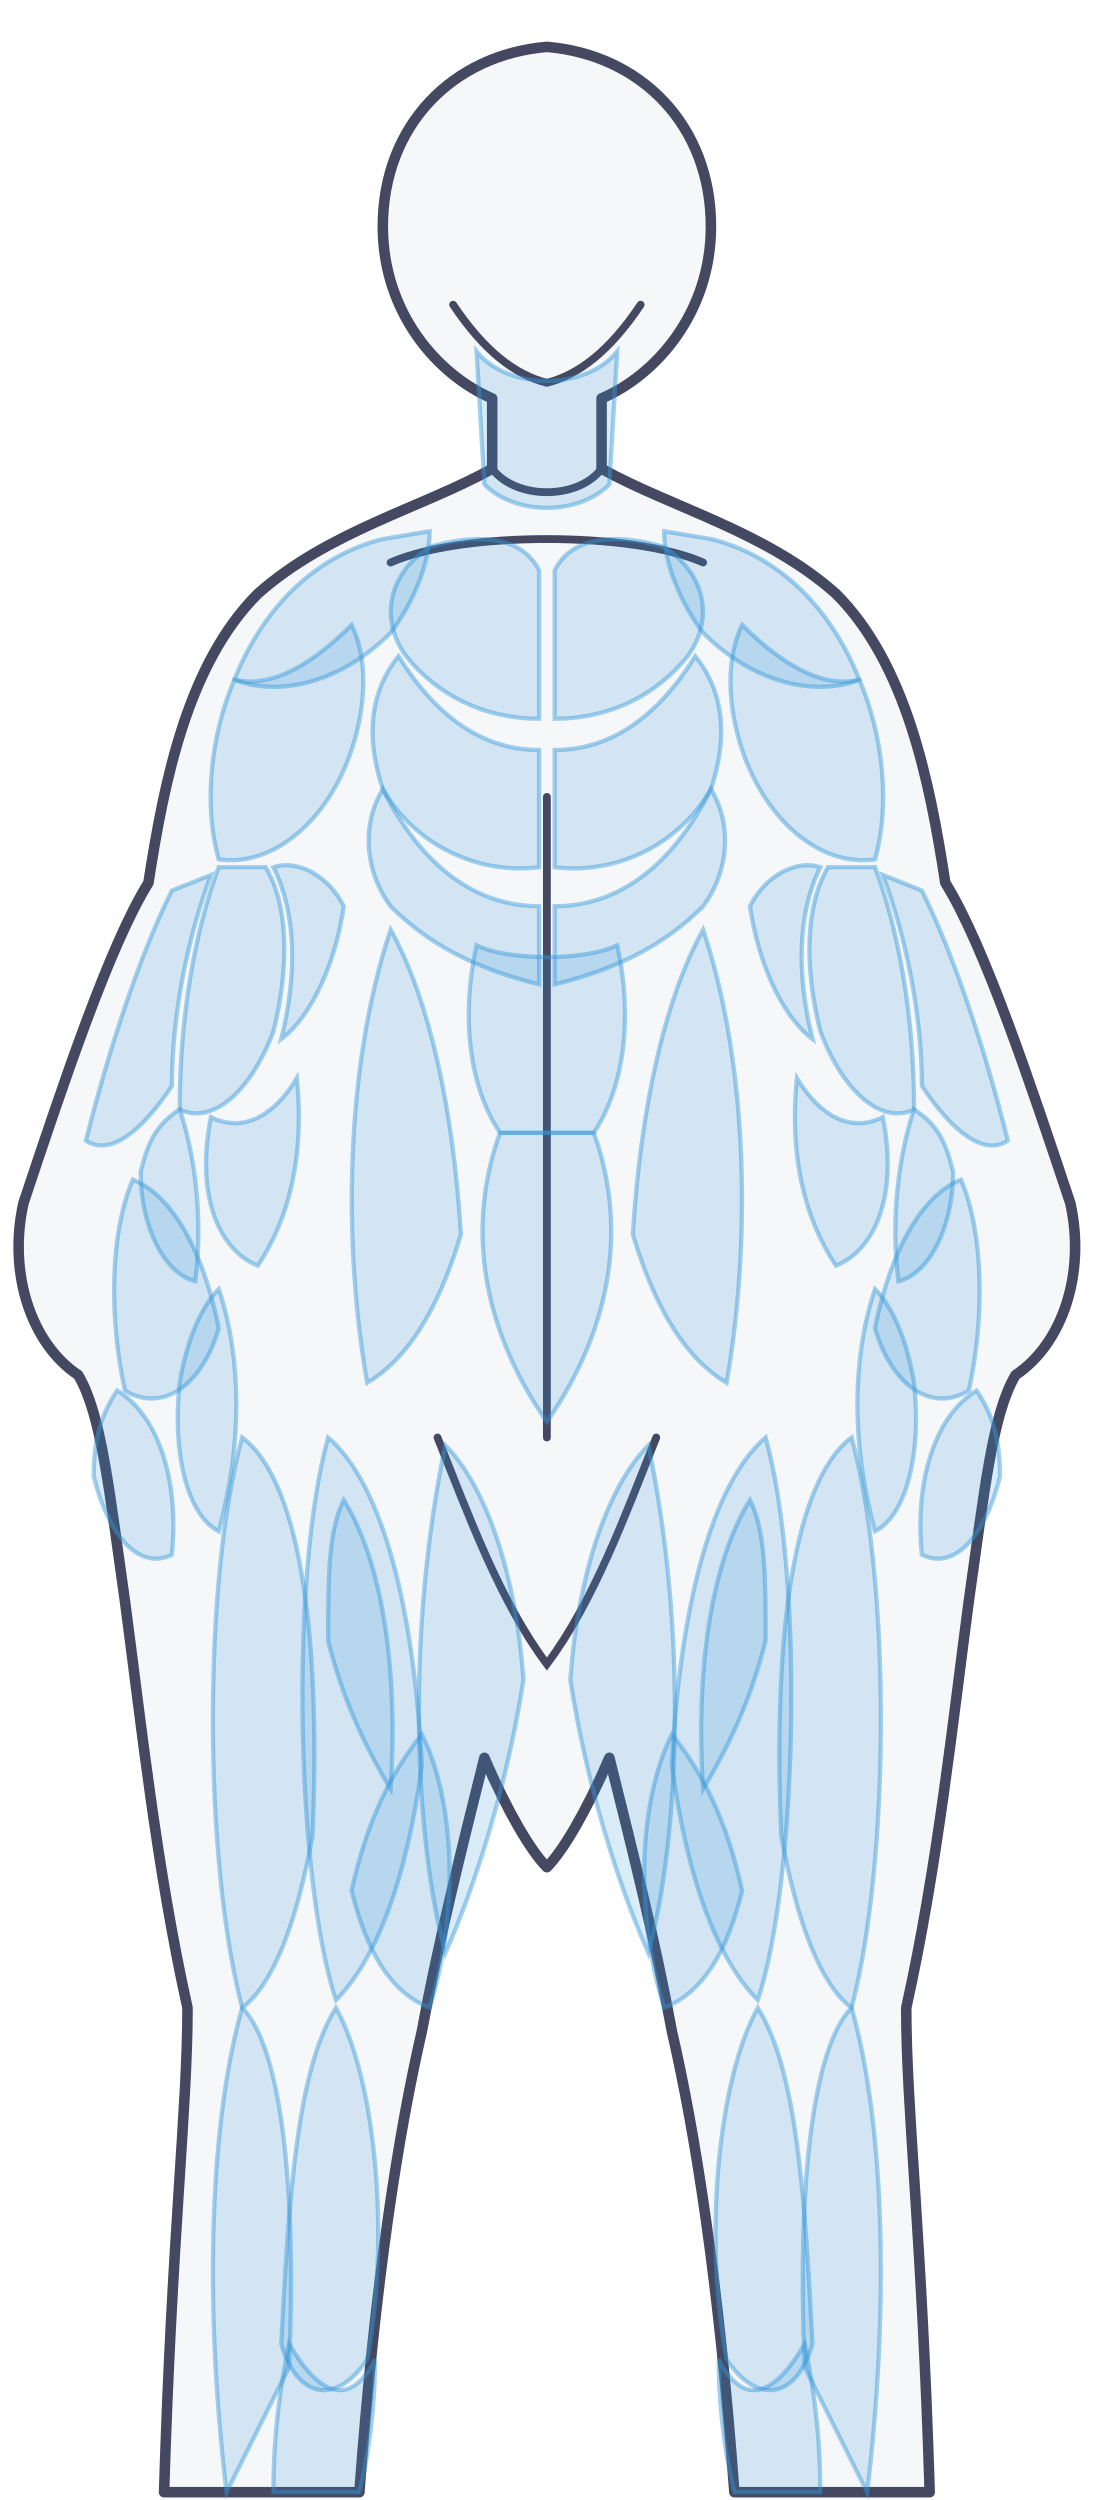
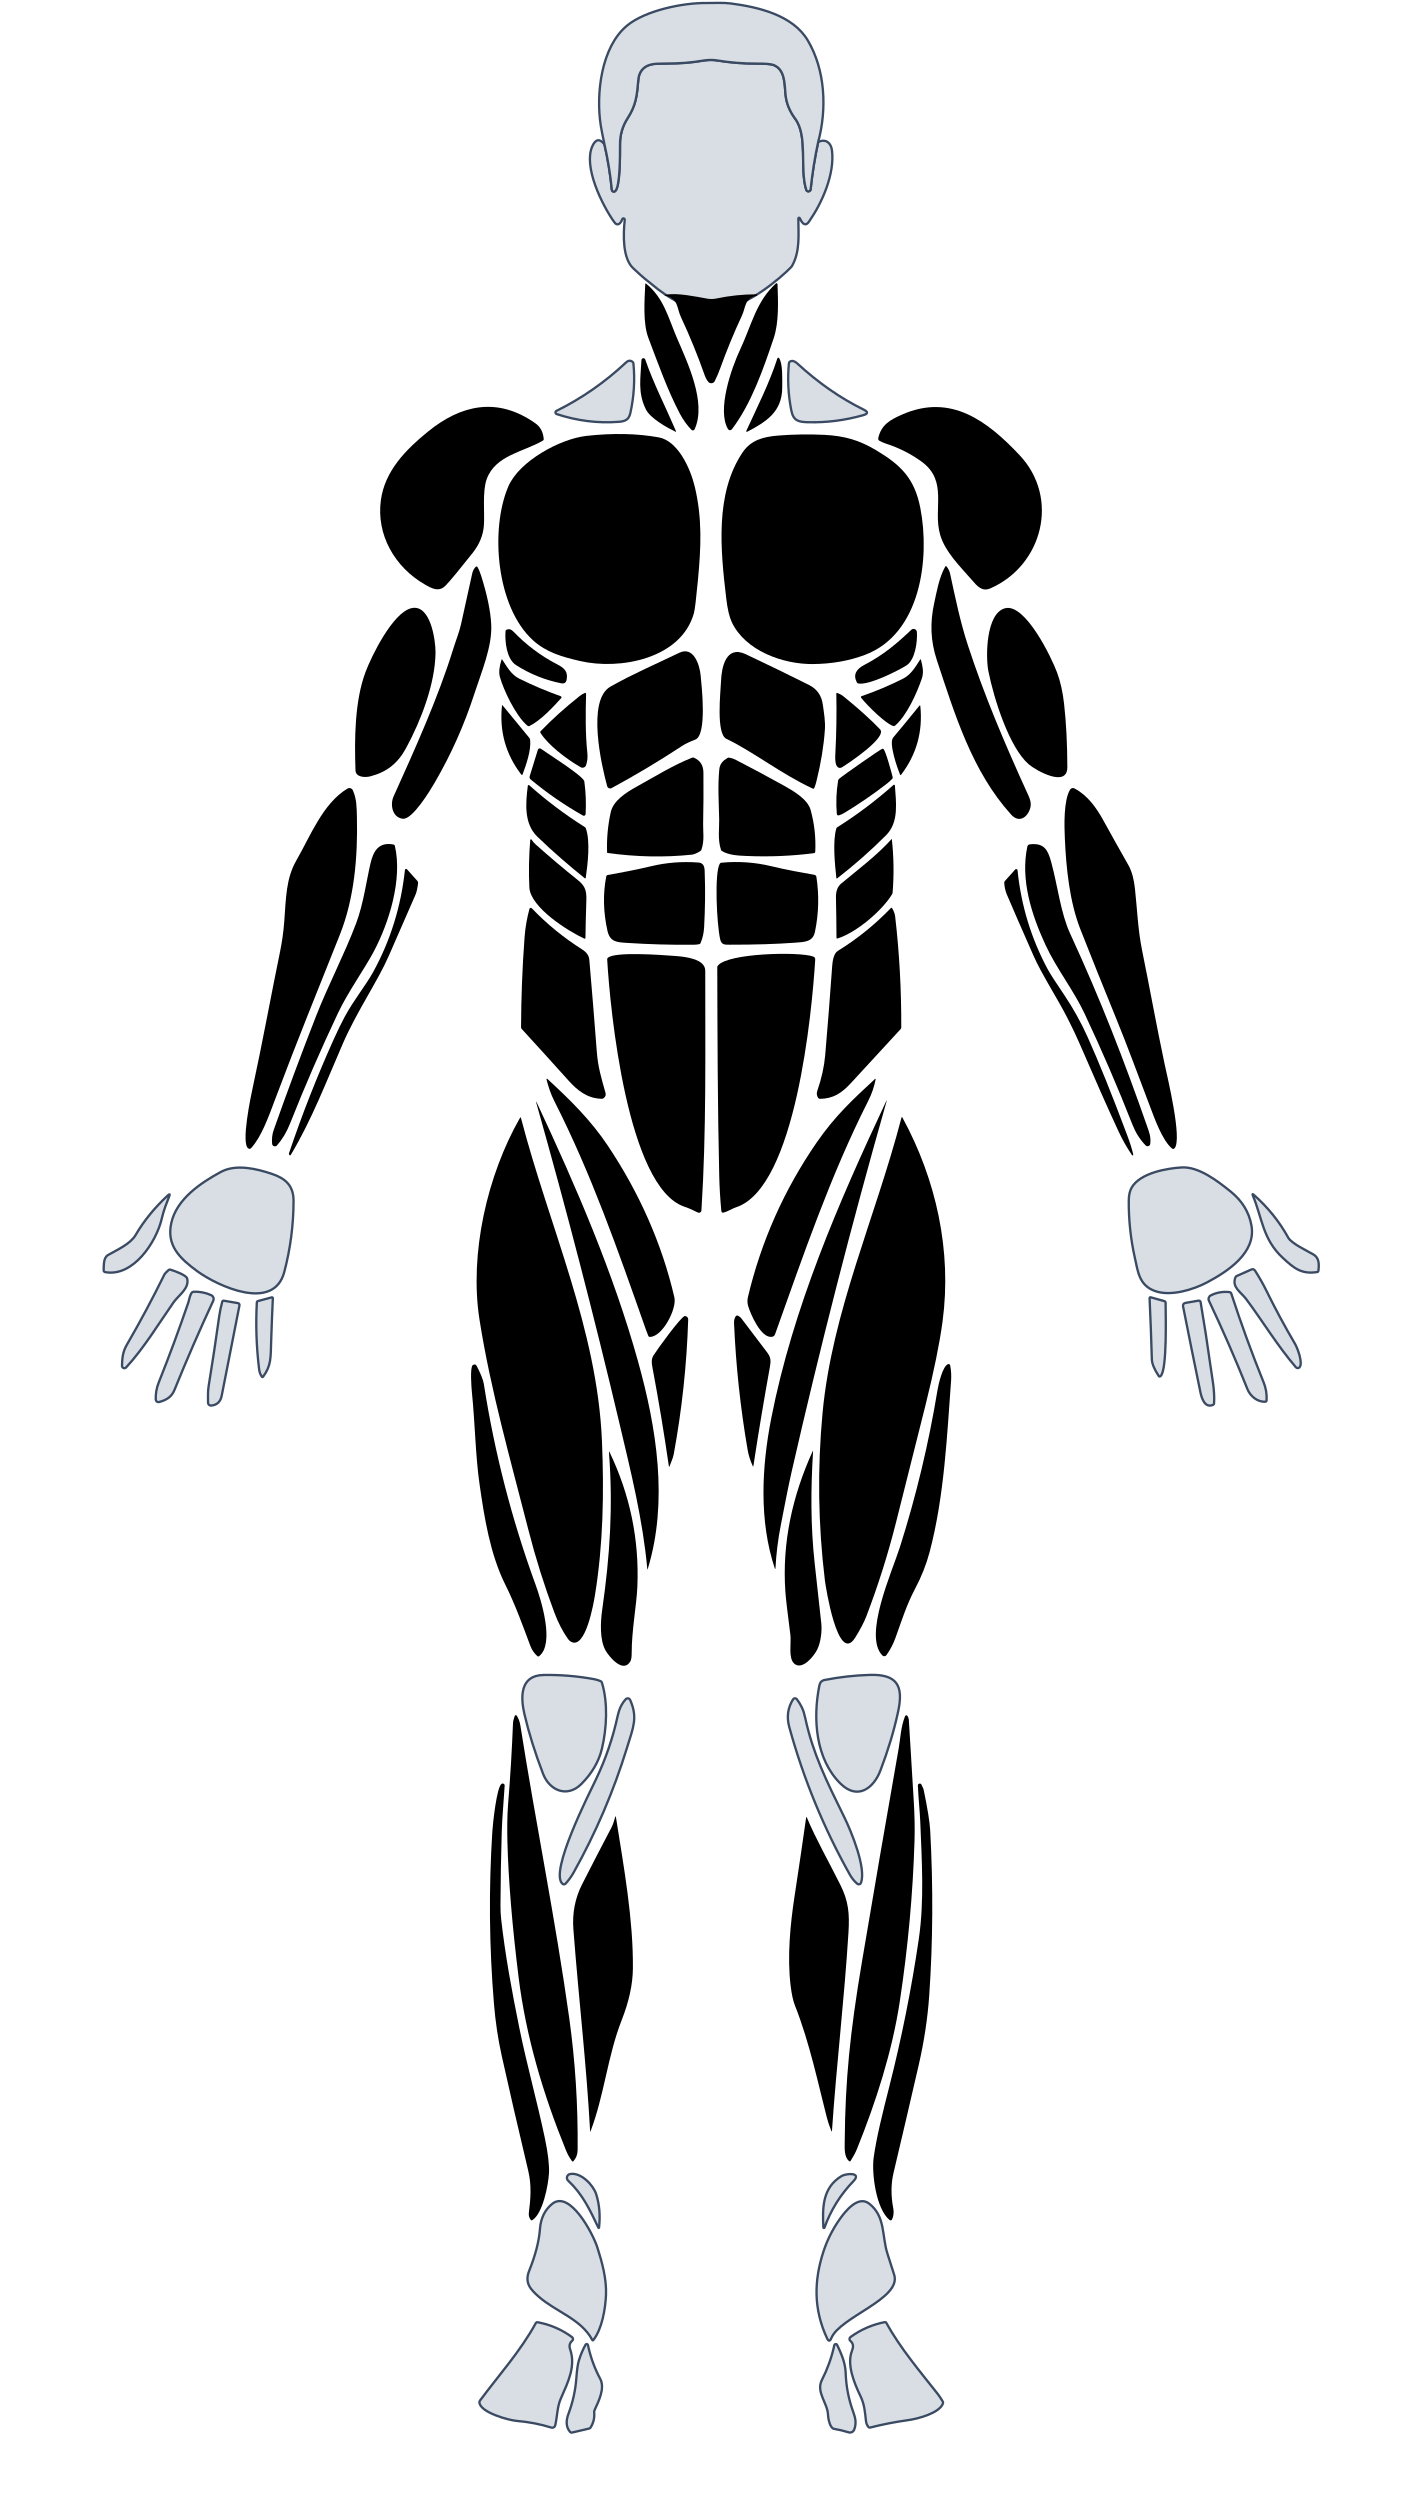
- <svg xmlns="http://www.w3.org/2000/svg" viewBox="0 0 140 320" id="body-anterior-hypertrophy-advanced" role="img" aria-label="Advanced anterior muscle map">
+ <svg xmlns="http://www.w3.org/2000/svg" viewBox="0 95 727 1280" id="body-anterior-hypertrophy-advanced" role="img" aria-label="Advanced anterior muscle map">
  <defs>
    <style>
-       .body-shell {
-         fill: #f6f7f9;
-         stroke: #444861;
-         stroke-width: 1.35;
-         stroke-linejoin: round;
-         pointer-events: none;
-       }
-       .body-line {
-         fill: none;
-         stroke: #444861;
-         stroke-width: 1;
-         stroke-linecap: round;
-         pointer-events: none;
-       }
-       .muscle-region {
-         fill: rgba(52, 152, 219, 0.18);
-         stroke: rgba(52, 152, 219, 0.45);
-         stroke-width: 0.55;
-         cursor: pointer;
-         transition: fill 0.15s ease, stroke 0.15s ease;
-       }
+     .body-outline path { pointer-events: none; }
    </style>
  </defs>
  <g class="body-outline" aria-hidden="true">
-     <path class="body-shell" d="M70 6 C82 7 91 16 91 29 C91 40 84 48 77 51 L77 60 C86 65 98 68 107 76 C116 85 119 100 121 113 C126 121 132 139 137 154 C139 163 136 172 130 176 C127 181 126 191 124 205 C122 220 120 239 116 257 C116 270 118 286 119 319 L94 319 C92 292 89 273 86 260 C84 249 81 237 78 225 C75 232 72 237 70 239 C68 237 65 232 62 225 C59 237 56 249 54 260 C51 273 48 292 46 319 L21 319 C22 286 24 270 24 257 C20 239 18 220 16 205 C14 191 13 181 10 176 C4 172 1 163 3 154 C8 139 14 121 19 113 C21 100 24 85 33 76 C42 68 54 65 63 60 L63 51 C56 48 49 40 49 29 C49 16 58 7 70 6 Z" />
-     <path class="body-line" d="M58 39 C62 45 66 48 70 49 C74 48 78 45 82 39" />
-     <path class="body-line" d="M63 60 C66 64 74 64 77 60" />
-     <path class="body-line" d="M50 72 C59 68 81 68 90 72" />
-     <path class="body-line" d="M70 102 L70 184" />
-     <path class="body-line" d="M56 184 C60 194 64 205 70 213 C76 205 80 194 84 184" />
+     <path fill="#d9dee4" stroke="#3a4a63" stroke-width="1.2" stroke-linejoin="round" d="M285.01 307.01a.89.89 0 01-.11-1.64q19.44-9.61 35.65-24.8 1.68-1.57 3.31-.31.4.32.45.82 1.25 12.61-1.57 25.41c-.74 3.32-2.55 4.23-5.9 4.48q-16.02 1.24-31.83-3.96z" />
+     <path fill="#d9dee4" stroke="#3a4a63" stroke-width="1.2" stroke-linejoin="round" d="M414 311.19c-5.24-.12-7.81-.64-8.9-6.27q-2.33-12.09-1.17-23.94.06-.61.61-.89 1.66-.85 3.65.99 16.12 14.87 33.97 23.63 3.65 1.79-.27 2.89-13.88 3.91-27.89 3.59z" />
+     <path fill="#d9dee4" stroke="#3a4a63" stroke-width="1.2" stroke-linejoin="round" d="M100.98 745.85c-9.03-6.62-15.78-13.18-13.3-24.59 2.67-12.29 15.01-20.6 25.37-26.21 7.76-4.21 18.22-1.68 26.15.97 7.14 2.39 11.11 6.16 11.1 13.86q-.04 18.51-4.75 36.37c-5.47 20.76-34.48 6.99-44.57-.4z" />
+     <path fill="#d9dee4" stroke="#3a4a63" stroke-width="1.2" stroke-linejoin="round" d="M53.81 746.32a.91.91 0 01-.74-.95c.14-2.49-.23-6.34 2.25-7.8 4.66-2.71 11.37-5.53 14.15-10.3q6.32-10.86 16.56-20.3 1.27-1.17.64.44c-1.45 3.73-2.86 7.21-3.87 11.59-2.76 11.9-14.62 30-28.99 27.32z" />
+     <path fill="#d9dee4" stroke="#3a4a63" stroke-width="1.2" stroke-linejoin="round" d="M87.21 745.05c1.44.46 8.14 2.66 8.61 4.55 1.26 5.12-4.42 8.54-7 12.25-7.73 11.1-15.12 23.38-24.25 33.28a1.22 1.22 0 01-2.11-.86c.11-3.93.38-7.1 2.43-10.65q10.27-17.71 19.31-36.11.32-.65 2.13-2.27.38-.35.88-.19z" />
+     <path fill="#d9dee4" stroke="#3a4a63" stroke-width="1.2" stroke-linejoin="round" d="M108.11 758.12a2.16 2.16 0 011.07 2.87q-10.49 22.55-19.92 45.81c-1.45 3.56-4.37 5.15-7.82 6.04a1.35 1.34-8.1 01-1.69-1.26c-.11-3.05.37-5.87 1.58-8.9q8.1-20.28 15.15-40.96c.41-1.2.62-3.33 1.69-4.85a1.21 1.21 0 01.91-.49q4.72-.21 9.03 1.74z" />
+     <path fill="#d9dee4" stroke="#3a4a63" stroke-width="1.2" stroke-linejoin="round" d="M134.09 799.9q-1.16-1.7-1.41-3.73-2.1-17.07-1.18-34.29.03-.6.61-.75l6.93-1.85q.68-.19.65.52-.51 10.9-.85 21.71c-.28 8.58.1 12.65-4.17 18.4a.36.36 0 01-.58-.01z" />
+     <path fill="#d9dee4" stroke="#3a4a63" stroke-width="1.2" stroke-linejoin="round" d="M108.13 814.65a1.48 1.48 0 01-1.62-1.47c-.02-2.83-.14-5.66.32-8.53q2.9-17.79 5.4-35.65.53-3.84 1.58-7.56a.66.66 0 01.76-.48l7.26 1.24a.97.97 0 01.78 1.14q-4.76 23.96-9.1 46.26-.9 4.64-5.38 5.05z" />
+     <path fill="#d9dee4" stroke="#3a4a63" stroke-width="1.2" stroke-linejoin="round" d="M591.31 755.99c-8.06-2.93-8.66-9.76-10.28-17.06q-3.22-14.42-3.1-29.3.04-4.06 1.46-6.55c4.34-7.57 18.16-9.91 25.63-10.35 8.75-.51 18.37 6.96 24.99 12.27q8.92 7.17 10.74 17.52c2.45 13.89-12.11 23.41-22.7 29.04-6.95 3.69-18.63 7.39-26.74 4.43z" />
+     <path fill="#d9dee4" stroke="#3a4a63" stroke-width="1.2" stroke-linejoin="round" d="M641.97 706.78q10.85 9.65 17.61 21.91c1.63 2.97 9.74 6.76 12.87 8.59 2.9 1.7 3.03 4.81 2.55 8.5q-.06.42-.48.49c-8.16 1.32-11.99-1.93-17.72-7.23-10.35-9.58-10.5-20.33-15.33-31.9q-.54-1.29.5-.36z" />
+     <path fill="#d9dee4" stroke="#3a4a63" stroke-width="1.2" stroke-linejoin="round" d="M638 760.07c-2.54-3.42-7.52-6.03-5.44-11.11q.18-.44.61-.63l7.41-3.3q1.29-.58 2.05.62 3.33 5.23 5.69 10.04 6.84 13.94 14.71 27.33c1.35 2.29 4.28 10.16 2.25 12.11a1.22 1.22 0 01-1.77-.08c-9.43-10.98-16.85-23.36-25.51-34.98z" />
+     <path fill="#d9dee4" stroke="#3a4a63" stroke-width="1.2" stroke-linejoin="round" d="M647.83 812.68c-4 .24-7.71-2.87-9.11-6.38q-9.28-23.27-19.74-45.33a2.05 2.05 0 01.92-2.71q4.5-2.28 9.62-1.7a1.09 1.07 83.8 01.89.73q7.5 23.06 16.57 45.5 1.8 4.46 1.5 9.24a.7.7 0 01-.65.65z" />
+     <path fill="#d9dee4" stroke="#3a4a63" stroke-width="1.2" stroke-linejoin="round" d="M596.17 761.18a.84.84 0 01.62.81c-.01 4.86.95 35.3-2.71 37.67q-.49.32-.82-.17-3.41-5.21-3.51-8.49-.45-15.62-1.16-31.23-.03-.72.66-.52l6.92 1.93z" />
+     <path fill="#d9dee4" stroke="#3a4a63" stroke-width="1.2" stroke-linejoin="round" d="M621.09 814.28c-4.35 1.91-5.92-3.77-6.5-6.56q-4.52-21.91-8.88-43.95a1.41 1.41 0 011.14-1.66l6.8-1.18a.92.92 0 011.06.76q2.79 16.32 5.09 32.91c.85 6.17 2.2 12.25 1.8 18.95q-.03.52-.51.73z" />
+     <path fill="#d9dee4" stroke="#3a4a63" stroke-width="1.2" stroke-linejoin="round" d="M297.69 1008.37c-7.27 7.29-16.34 3.42-19.64-5.18q-6.18-16.11-9.57-30.68c-1.99-8.6-2.24-19.68 9.72-19.91q13.12-.24 26.05 2.15 1.71.32 3.29 1.02a1.17 1.15 4.2 01.63.72c3.17 10.27 2.5 23.36.05 33.69q-2.37 10.01-10.53 18.19z" />
+     <path fill="#d9dee4" stroke="#3a4a63" stroke-width="1.2" stroke-linejoin="round" d="M288.03 1059.54c-6.99-5.81 13.75-46.43 17.3-53.91q7.3-15.38 10.9-32.01c.74-3.42 2-6.31 4.18-8.64a1.36 1.35 54.7 012.23.39c3.97 9.09 1.66 13.86-1.67 24.65q-10.23 33.19-27.2 63.57-1.8 3.23-4.2 5.84a1.13 1.12-49 01-1.54.11z" />
+     <path fill="#d9dee4" stroke="#3a4a63" stroke-width="1.2" stroke-linejoin="round" d="M430.44 1008.31c-12.92-12.62-14.34-33.49-10.92-50.31.31-1.53 1.09-2.53 2.73-2.86q11.44-2.25 23.08-2.59c14.13-.42 17.31 5.67 14.54 18.63q-3.13 14.69-9.12 30.37c-3.45 9.03-11.63 15.25-20.31 6.76z" />
+     <path fill="#d9dee4" stroke="#3a4a63" stroke-width="1.2" stroke-linejoin="round" d="M438.96 1059.52q-2.25-1.89-3.8-4.64-20.15-35.92-31.06-75.66-2.11-7.68 1.95-14.16a1.16 1.16 0 011.91-.08c2.26 3.06 3.4 5.4 4.26 9.37 3.98 18.54 10.94 32.53 20.07 51.09 3.51 7.14 11.38 26.16 8.5 33.61a1.16 1.16 0 01-1.83.47z" />
+     <path fill="#d9dee4" stroke="#3a4a63" stroke-width="1.2" stroke-linejoin="round" d="M291.88 1208.11c5.48-1.03 11.85 5.55 13.38 10.37q2.45 7.74 1.47 16.83-.09.83-.45.08c-4.31-9.05-8-16.99-15.39-23.88a1.98 1.98 0 01.99-3.4z" />
+     <path fill="#d9dee4" stroke="#3a4a63" stroke-width="1.2" stroke-linejoin="round" d="M275.88 1270.94c-4.41-3.87-7.4-7.17-4.91-13.37q4.78-11.92 5.49-21.32.62-8.27 6.22-12.84c9-7.33 20.8 15 23.1 22.1 2.55 7.91 4.83 16.36 4.49 24.5-.31 7.14-2.02 17.4-6.49 23.1q-.3.38-.53-.05c-5.67-10.74-18.6-14.41-27.37-22.12z" />
+     <path fill="#d9dee4" stroke="#3a4a63" stroke-width="1.2" stroke-linejoin="round" d="M430.92 1209.12c2.24-1.35 10.54-2.02 6.02 2.65q-9.99 10.32-14.82 23.8a.28.28 0 01-.55-.08c-.52-10.27-.48-20.45 9.35-26.37z" />
+     <path fill="#d9dee4" stroke="#3a4a63" stroke-width="1.2" stroke-linejoin="round" d="M445.01 1223.26c8.45 6.56 6.46 16.66 9.35 25.59q1.76 5.43 3.47 10.88c3.84 12.26-27.75 21.49-32.21 32.42q-1.02 2.51-2.17.05c-6.91-14.82-6.79-29.36-1.78-44.58q2.82-8.57 8.02-16.04c3.02-4.35 9.61-12.76 15.32-8.32z" />
+     <path fill="#d9dee4" stroke="#3a4a63" stroke-width="1.2" stroke-linejoin="round" d="M264.5 1334.5c-3.98-.34-18.59-4.25-19.04-9.44a1.4 1.4 0 01.27-.94c9.66-13.03 20.9-25.49 28.65-39.78q.25-.47.78-.37 9.76 1.78 17.73 7.65a1.19 1.18 43 01.07 1.86c-1.32 1.11-1.65 2.62-1.06 4.35 2.96 8.57-.92 16.55-4.81 25.34-1.79 4.06-1.76 8.99-2.81 13.62a1.56 1.56 0 01-1.99 1.14q-8.36-2.64-17.79-3.43z" />
+     <path fill="#d9dee4" stroke="#3a4a63" stroke-width="1.2" stroke-linejoin="round" d="M291.87 1340.12c-2.25-2.64-2.07-5.93-.78-9.35q3.34-8.88 4.02-18.35.43-6.02 1.25-8.74 1.32-4.37 3.45-8.22a.66.65 53.7 011.21.19q1.97 9.26 6.28 17.3c2.59 4.85-.82 11.49-2.92 16.14a1.81 1.78-35.8 00-.16.94q.42 4.3-1.9 7.94-.22.33-.61.43l-8.79 2.06a1.06 1.06 0 01-1.05-.34z" />
+     <path fill="#d9dee4" stroke="#3a4a63" stroke-width="1.2" stroke-linejoin="round" d="M444.66 1337.65q-1.08-1.3-1.28-3.09c-.52-4.48-.73-8.39-2.77-12.64-3.51-7.31-7.06-16.37-4.43-23.19.77-1.99.92-3.79-.76-5.13a1.29 1.28 46.4 01.04-2.04q7.96-5.76 17.59-7.64.46-.1.69.32c7.25 13.1 17.21 24.83 26.45 36.56q1.11 1.41 2.51 3.8a1.17 1.14-51 01.09.95c-1.75 5.01-12.93 7.89-17.77 8.55q-9.87 1.36-19.54 3.82a.82.8-26.2 01-.82-.27z" />
+     <path fill="#d9dee4" stroke="#3a4a63" stroke-width="1.2" stroke-linejoin="round" d="M426.94 1338.55c-2.01-.34-2.96-5.48-3-7.12-.15-6.02-6.29-11.65-3.12-17.89q4.35-8.53 6.34-17.75a.78.78 0 011.47-.17c2.12 4.52 4.18 9.08 4.35 14.33q.35 10.43 3.97 20.24c1.19 3.22 1.52 5.83.39 8.78a2.32 2.31 19.3 01-2.87 1.38q-3.44-1.09-7.53-1.8z" />
+     <path fill="#d9dee4" stroke="#3a4a63" stroke-width="1.2" stroke-linejoin="round" d="M 418.91 167.68 c 3.92 -1.77 6.58 0.47 7.06 4.32 c 1.48 11.93 -4.92 26.67 -11.75 36.45 c -2.21 3.17 -3.86 0.17 -4.74 -1.76 a 0.38 0.38 0 0 0 -0.73 0.16 c 0.02 8.31 1.01 17.01 -3.36 24.53 c -0.167 0.293 -4.39 4.62 -10.799 9.508 c -23.591 18.112 -41.591 16.112 -61.446 -0.797 c -4.736 -3.649 -5.925 -5.041 -8.805 -7.621 c -5.66 -5.07 -5.28 -17.38 -4.47 -24.92 c 0.05 -0.51 -0.468 -0.892 -0.933 -0.687 a 0.653 0.653 0 0 0 -0.357 0.397 c -0.57 1.69 -2.24 4.05 -4.07 1.48 c -6.2 -8.71 -16.02 -28.53 -11.19 -38.98 c 1.68 -3.627 3.733 -3.91 6.16 -0.85 a 182.853 182.853 0 0 1 3.78 23.29 a 1.02 1.02 0 0 0 1.56 0.77 c 2.79 -1.75 2.61 -18.93 2.63 -24.22 c 0.02 -4.53 1.12 -8.94 3.8 -13.1 c 4.36 -6.76 4.86 -11.51 5.57 -19.82 c 0.47 -5.53 4.34 -8.12 9.77 -8.21 c 6.39 -0.12 12.69 -0.07 19 -0.93 c 4.02 -0.55 7.4 -1.43 11.53 -0.75 c 6.7 1.1 13.44 1.64 20.22 1.62 c 4.607 -0.013 7.523 0.227 8.75 0.72 c 5.96 2.37 5.56 9.73 6.11 15.22 c 0.44 4.34 2.097 8.447 4.97 12.32 c 6.57 8.88 2.19 25.6 5.64 36.36 a 1.14 1.14 0 0 0 2.22 -0.23 c 0.887 -8.36 2.18 -16.45 3.88 -24.27 z z z z" />
+     <path fill="#d9dee4" stroke="#3a4a63" stroke-width="1.2" stroke-linejoin="round" d="M418.91 167.68q-2.55 11.73-3.88 24.27a1.14 1.14 0 01-2.22.23c-3.45-10.76.93-27.48-5.64-36.36q-4.31-5.81-4.97-12.32c-.55-5.49-.15-12.85-6.11-15.22q-1.84-.74-8.75-.72-10.17.03-20.22-1.62c-4.13-.68-7.51.2-11.53.75-6.31.86-12.61.81-19 .93-5.43.09-9.3 2.68-9.77 8.21-.71 8.31-1.21 13.06-5.57 19.82-2.68 4.16-3.78 8.57-3.8 13.1-.02 5.29.16 22.47-2.63 24.22a1.02 1.02 0 01-1.56-.77q-1.14-11.78-3.78-23.29-1.48-6.99-1.9-9.7c-2.49-15.94.13-40.13 13.53-51.15 9.39-7.72 28.53-11.63 40.37-11.51 4.2.05 8.74-.3 12.68.22 13.82 1.82 31.67 5.83 39.42 18.92 9.01 15.21 9.88 35.14 5.33 51.99z" />
  </g>
-   <g id="anterior-regions">
-     <path class="muscle-region" data-canonical-muscles="neck" d="M61 45 C65 50 75 50 79 45 L78 62 C74 66 66 66 62 62 Z" />
-     <path class="muscle-region" data-canonical-muscles="anterior-deltoid" d="M49 69 C41 71 34 77 30 87 C35 89 43 88 50 81 C53 77 55 72 55 68 Z" />
-     <path class="muscle-region" data-canonical-muscles="anterior-deltoid" d="M91 69 C99 71 106 77 110 87 C105 89 97 88 90 81 C87 77 85 72 85 68 Z" />
-     <path class="muscle-region" data-canonical-muscles="lateral-deltoid" d="M30 87 C27 94 26 103 28 110 C35 111 42 105 45 96 C47 90 47 84 45 80 C39 86 34 88 30 87 Z" />
-     <path class="muscle-region" data-canonical-muscles="lateral-deltoid" d="M110 87 C113 94 114 103 112 110 C105 111 98 105 95 96 C93 90 93 84 95 80 C101 86 106 88 110 87 Z" />
-     <path class="muscle-region" data-canonical-muscles="upper-chest" d="M55 70 C62 68 67 69 69 73 L69 92 C62 92 56 89 52 84 C49 80 49 74 55 70 Z" />
-     <path class="muscle-region" data-canonical-muscles="upper-chest" d="M85 70 C78 68 73 69 71 73 L71 92 C78 92 84 89 88 84 C91 80 91 74 85 70 Z" />
-     <path class="muscle-region" data-canonical-muscles="mid-chest" d="M51 84 C56 92 62 96 69 96 L69 111 C61 112 53 108 49 101 C47 95 47 89 51 84 Z" />
-     <path class="muscle-region" data-canonical-muscles="mid-chest" d="M89 84 C84 92 78 96 71 96 L71 111 C79 112 87 108 91 101 C93 95 93 89 89 84 Z" />
-     <path class="muscle-region" data-canonical-muscles="lower-chest" d="M49 101 C54 111 61 116 69 116 L69 126 C61 124 55 121 50 116 C47 112 46 106 49 101 Z" />
-     <path class="muscle-region" data-canonical-muscles="lower-chest" d="M91 101 C86 111 79 116 71 116 L71 126 C79 124 85 121 90 116 C93 112 94 106 91 101 Z" />
-     <path class="muscle-region" data-canonical-muscles="long-head-bicep" d="M28 111 C25 119 23 130 23 142 C27 144 32 140 35 132 C37 124 37 116 34 111 Z" />
-     <path class="muscle-region" data-canonical-muscles="short-head-bicep" d="M35 111 C38 117 38 125 36 133 C40 130 43 123 44 116 C42 112 38 110 35 111 Z" />
-     <path class="muscle-region" data-canonical-muscles="long-head-bicep" d="M112 111 C115 119 117 130 117 142 C113 144 108 140 105 132 C103 124 103 116 106 111 Z" />
-     <path class="muscle-region" data-canonical-muscles="short-head-bicep" d="M105 111 C102 117 102 125 104 133 C100 130 97 123 96 116 C98 112 102 110 105 111 Z" />
-     <path class="muscle-region" data-canonical-muscles="lateral-head-triceps" d="M22 114 C18 122 14 134 11 146 C14 148 18 145 22 139 C22 130 24 120 27 112 Z" />
-     <path class="muscle-region" data-canonical-muscles="lateral-head-triceps" d="M118 114 C122 122 126 134 129 146 C126 148 122 145 118 139 C118 130 116 120 113 112 Z" />
-     <path class="muscle-region" data-canonical-muscles="long-head-triceps" d="M27 143 C31 145 35 143 38 138 C39 148 37 156 33 162 C28 160 25 153 27 143 Z" />
-     <path class="muscle-region" data-canonical-muscles="long-head-triceps" d="M113 143 C109 145 105 143 102 138 C101 148 103 156 107 162 C112 160 115 153 113 143 Z" />
-     <path class="muscle-region" data-canonical-muscles="medial-head-triceps" d="M23 142 C25 148 26 156 25 164 C21 163 18 157 18 150 C19 146 20 144 23 142 Z" />
-     <path class="muscle-region" data-canonical-muscles="medial-head-triceps" d="M117 142 C115 148 114 156 115 164 C119 163 122 157 122 150 C121 146 120 144 117 142 Z" />
-     <path class="muscle-region" data-canonical-muscles="brachioradialis" d="M17 151 C22 153 26 160 28 170 C26 177 21 181 16 178 C14 169 14 158 17 151 Z" />
-     <path class="muscle-region" data-canonical-muscles="wrist-flexors" d="M28 165 C31 174 31 185 28 196 C24 194 22 186 23 177 C24 171 26 167 28 165 Z" />
-     <path class="muscle-region" data-canonical-muscles="wrist-extensors" d="M15 178 C20 181 23 189 22 199 C18 201 14 197 12 189 C12 184 13 181 15 178 Z" />
-     <path class="muscle-region" data-canonical-muscles="brachioradialis" d="M123 151 C118 153 114 160 112 170 C114 177 119 181 124 178 C126 169 126 158 123 151 Z" />
-     <path class="muscle-region" data-canonical-muscles="wrist-flexors" d="M112 165 C109 174 109 185 112 196 C116 194 118 186 117 177 C116 171 114 167 112 165 Z" />
-     <path class="muscle-region" data-canonical-muscles="wrist-extensors" d="M125 178 C120 181 117 189 118 199 C122 201 126 197 128 189 C128 184 127 181 125 178 Z" />
-     <path class="muscle-region" data-canonical-muscles="upper-abs" d="M61 121 C65 123 75 123 79 121 C81 130 80 139 76 145 L64 145 C60 139 59 130 61 121 Z" />
-     <path class="muscle-region" data-canonical-muscles="lower-abs" d="M64 145 L76 145 C80 156 79 169 70 182 C61 169 60 156 64 145 Z" />
-     <path class="muscle-region" data-canonical-muscles="obliques" d="M50 119 C55 128 58 142 59 158 C56 168 52 174 47 177 C44 160 44 137 50 119 Z" />
-     <path class="muscle-region" data-canonical-muscles="obliques" d="M90 119 C85 128 82 142 81 158 C84 168 88 174 93 177 C96 160 96 137 90 119 Z" />
-     <path class="muscle-region" data-canonical-muscles="adductors" d="M57 185 C62 190 66 201 67 215 C65 228 61 241 57 250 C53 235 52 209 57 185 Z" />
-     <path class="muscle-region" data-canonical-muscles="adductors" d="M83 185 C78 190 74 201 73 215 C75 228 79 241 83 250 C87 235 88 209 83 185 Z" />
-     <path class="muscle-region" data-canonical-muscles="rectus-femoris" d="M42 184 C49 190 53 206 54 226 C52 241 48 251 43 256 C38 241 37 202 42 184 Z" />
-     <path class="muscle-region" data-canonical-muscles="rectus-femoris" d="M98 184 C91 190 87 206 86 226 C88 241 92 251 97 256 C102 241 103 202 98 184 Z" />
-     <path class="muscle-region" data-canonical-muscles="vastus-lateralis" d="M31 184 C39 190 41 212 40 235 C38 246 35 254 31 257 C26 238 26 202 31 184 Z" />
-     <path class="muscle-region" data-canonical-muscles="vastus-lateralis" d="M109 184 C101 190 99 212 100 235 C102 246 105 254 109 257 C114 238 114 202 109 184 Z" />
-     <path class="muscle-region" data-canonical-muscles="vastus-medialis" d="M54 222 C58 230 59 244 55 257 C50 255 47 250 45 242 C47 233 50 227 54 222 Z" />
-     <path class="muscle-region" data-canonical-muscles="vastus-medialis" d="M86 222 C82 230 81 244 85 257 C90 255 93 250 95 242 C93 233 90 227 86 222 Z" />
-     <path class="muscle-region" data-canonical-muscles="vastus-intermedius" d="M44 192 C49 200 51 214 50 229 C47 224 44 218 42 210 C42 202 42 196 44 192 Z" />
-     <path class="muscle-region" data-canonical-muscles="vastus-intermedius" d="M96 192 C91 200 89 214 90 229 C93 224 96 218 98 210 C98 202 98 196 96 192 Z" />
-     <path class="muscle-region" data-canonical-muscles="tibialis-anterior" d="M31 257 C36 262 38 280 37 303 L29 319 C26 294 27 271 31 257 Z" />
-     <path class="muscle-region" data-canonical-muscles="gastrocnemius" d="M43 257 C48 266 50 286 47 302 C43 308 38 307 36 300 C37 281 38 265 43 257 Z" />
-     <path class="muscle-region" data-canonical-muscles="soleus" d="M37 300 C41 307 45 308 48 302 C48 309 47 315 46 319 L35 319 C35 311 36 305 37 300 Z" />
-     <path class="muscle-region" data-canonical-muscles="tibialis-anterior" d="M109 257 C104 262 102 280 103 303 L111 319 C114 294 113 271 109 257 Z" />
-     <path class="muscle-region" data-canonical-muscles="gastrocnemius" d="M97 257 C92 266 90 286 93 302 C97 308 102 307 104 300 C103 281 102 265 97 257 Z" />
-     <path class="muscle-region" data-canonical-muscles="soleus" d="M103 300 C99 307 95 308 92 302 C92 309 93 315 94 319 L105 319 C105 311 104 305 103 300 Z" />
+   <g class="muscle-regions">
+     <path class="muscle-region" data-canonical-muscles="chest" d="M272.91 422.84c-18.95-17.19-22-57-12.64-78.79 5.57-12.99 26.54-24.37 39.97-25.87q20.36-2.26 37.02.75c9.74 1.76 16.13 15.64 18.41 25.04 3.99 16.48 3.23 31.38 1.67 48.06q-1.35 14.35-2.05 16.89c-6.52 23.5-38.08 29.23-58.28 24.53-9.12-2.12-17.24-4.38-24.1-10.61z" />
+     <path class="muscle-region" data-canonical-muscles="chest" d="M416.04 435c-15.12.11-34.46-6.78-41.37-21.48q-1.88-3.99-2.84-12.18c-2.89-24.41-5.9-53.65 8.44-74.79 4.26-6.26 10.49-7.93 18.36-8.56q11.66-.92 23.32-.35c10.58.53 18.02 2.74 26.62 7.87 12.81 7.65 19.73 14.52 22.67 29.75 4.94 25.57.24 64.14-28.21 74.97q-12.26 4.67-26.99 4.77z" />
+     <path class="muscle-region" data-canonical-muscles="abs" d="M311.02 531.71a.23.23 0 01-.19-.21q-.39-10.47 1.9-20.76c1.26-5.69 7.66-9.9 13.1-12.9 9.09-5.01 18.93-11.15 28.56-14.92a1.24 1.21-42.6 01.94.03c3.28 1.52 4.78 3.87 4.82 7.68q.13 13.16-.15 26.31c-.08 3.85.78 8.39-.87 13.1q-.17.46-.59.72-2.65 1.65-4.29 1.82-21.06 2.22-43.23-.87z" />
+     <path class="muscle-region" data-canonical-muscles="abs" d="M321 577.76c-5.17-.33-8.71-.44-10-6.26q-3.2-14.44-.59-27.83.11-.53.64-.63c7.58-1.44 13.62-2.45 22.45-4.56q11.5-2.76 23.94-1.88c3.67.26 3.3 3.46 3.4 6.21q.46 12.55-.33 26.94-.25 4.41-1.81 8.08-.21.49-.73.6-1.39.28-3.22.29-16.89.14-33.75-.96z" />
+     <path class="muscle-region" data-canonical-muscles="abs" d="M347.73 429.25c7.46-3.61 10.5 6.27 10.99 11.52.48 5.06 3.46 30.61-2.78 32.93q-4.17 1.55-6.89 3.33-17.56 11.54-35.88 21.46a1.6 1.59-21.9 01-2.3-.98c-2.87-10.41-10.59-43.96 1.66-50.95 11.3-6.45 23.96-11.86 35.2-17.31z" />
+     <path class="muscle-region" data-canonical-muscles="abs" d="M350.35 712.81c-29.15-9.93-37.98-100.69-39.47-126.61a.99.99 0 01.33-.8c3.58-3.26 27.61-1.47 34.62-.93 4.41.34 15.27 1.31 15.26 7.53-.05 40.77.64 82.05-1.96 122.72a1.29 1.29 0 01-1.86 1.08c-2.3-1.14-4.12-2.04-6.92-2.99z" />
+     <path class="muscle-region" data-canonical-muscles="abs" d="M371.94 473.31c-5.46-2.59-2.97-24.26-2.77-29.56.25-6.8 2.41-18.63 12.64-13.8q16.26 7.67 32.34 15.72 6.18 3.1 7.13 10.05c.58 4.26 1.35 8.49 1.07 12.72q-.84 12.55-4.33 26.56-.54 2.16-1.1 3.44-.25.58-.81.31c-15.78-7.29-30.79-19.08-44.17-25.44z" />
+     <path class="muscle-region" data-canonical-muscles="abs" d="M382.57 533.27c-4.17-.18-9.56-.3-13.15-2.69q-.17-.11-.24-.31c-1.82-5.55-.86-11.17-.96-15.66-.18-8.4-.78-17.36.06-25.71.29-2.85 1.88-4.42 4.15-5.79q.42-.26.91-.19 1.71.25 3.21 1.03 12.48 6.44 24.75 13.26c4.96 2.75 12.21 7.02 13.72 12.41q2.93 10.56 2.39 21.49a.77.76-1.8 01-.67.71q-16.89 2.18-34.17 1.45z" />
+     <path class="muscle-region" data-canonical-muscles="abs" d="M373.75 578.69c-2.47 0-4.31.22-5-2.7-1.8-7.7-3.05-34.29-.19-38.81q.27-.43.77-.47 13.14-1.24 25.77 1.83c8.41 2.04 14.51 3.01 21.85 4.36a1.29 1.28.6 011.05 1.07q2.16 14.12-.73 28.07c-1.08 5.24-5.22 5.26-10.36 5.63q-14.26 1.04-33.16 1.02z" />
+     <path class="muscle-region" data-canonical-muscles="abs" d="M416.32 584.73q1.14.41 1.07 1.62c-1.62 26.44-9.96 116.68-40.43 126.74-2.27.75-4.15 2.12-6.35 2.73q-1.18.33-1.3-.89-.86-9.2-1.06-17.75c-.83-35.67-.91-71.2-1.01-106.88q0-.5.31-.89c4.95-6.46 41.69-7.25 48.77-4.68z" />
+     <path class="muscle-region" data-canonical-muscles="biceps" d="M189.52 492.51c-2.43.62-7.38.57-7.51-3.08-.56-16.01-.42-35.49 5.11-50.26 3.19-8.54 13.89-30.22 23.27-32.72 10.08-2.68 12.68 16.59 12.6 22.8-.22 15.98-7.51 34.79-15.05 48.71-4.29 7.94-9.95 12.38-18.42 14.55z" />
+     <path class="muscle-region" data-canonical-muscles="biceps" d="M526.69 486.31c-9.9-8.61-17.75-33.21-20.65-47.73-1.41-7.06-1.34-29.61 8.58-32.16 10.33-2.66 23.81 25.34 26.6 32.91q2.6 7.04 3.6 16.13 1.62 14.66 1.66 32.28c.03 11.04-16.45 1.48-19.79-1.43z" />
+     <path class="muscle-region" data-canonical-muscles="triceps" d="M206.2 514.2c-5.41-.67-6.55-7.29-4.69-11.42 11.08-24.55 22.84-50.62 30.54-75.51 1.37-4.41 3.08-8.59 3.95-12.45q2.94-13.12 5.79-26.26.42-1.98 1.82-3.39a.52.52 0 01.81.1q1.04 1.69 1.94 4.56 4.63 14.65 5.15 24.92c.57 11.36-5.11 24.55-8.65 35.5q-7.69 23.78-20.25 45.39c-2.45 4.23-11.51 19.18-16.41 18.56z" />
+     <path class="muscle-region" data-canonical-muscles="triceps" d="M517.69 512.06c-20.07-22.12-28.95-51.73-38.01-79.03-3.27-9.87-3.58-19.18-1.34-29.38 1.29-5.88 2.49-13.03 5.61-18.52q.32-.57.72-.06 1.35 1.67 1.79 3.69c2.67 12.33 5.14 24.49 9.07 36.52 8.25 25.28 18.58 49.8 31.1 77.2q1.42 3.1 1.05 5.33c-.81 4.89-5.46 9.25-9.99 4.25z" />
+     <path class="muscle-region" data-canonical-muscles="front-deltoid" d="M274.06 311.69q3.94 2.77 4.33 8.14.04.48-.38.73c-9.98 5.88-24.35 7.45-28.82 19.75-2.31 6.36-.97 17.35-1.43 23.68q-.55 7.51-5.73 14.07-10.37 13.11-13.81 16.67c-3.41 3.53-6.81 1.76-10.69-.47-15.42-8.87-24.95-25.45-22.52-43.22 2.05-14.92 12.71-25.79 24.06-35.02 16.99-13.82 35.58-17.99 54.99-4.33z" />
+     <path class="muscle-region" data-canonical-muscles="front-deltoid" d="M450.39 320.75q-.95-.52-.7-1.58c1.57-6.61 5.8-9.1 12.14-11.9 24.99-11.03 43.76 3.33 60.17 20.74 20.73 21.99 11.81 56.44-14.82 68.19-4.41 1.94-6.79-1.03-9.81-4.51-5.81-6.7-13.46-14.12-15.99-22.8-3.93-13.43 4.32-27.54-9.64-37.62q-8.22-5.93-17.99-9.08-1.84-.59-3.36-1.44z" />
+     <path class="muscle-region" data-canonical-muscles="obliques" d="M264.21 435.53c-4.88-3.13-5.75-12.11-5.39-17.36q.03-.53.51-.75 1.8-.84 3.43.85 10.05 10.45 22.57 16.9c3.64 1.89 5.54 3.62 4.79 7.8q-.42 2.35-2.82 1.87-12.45-2.49-23.09-9.31z" />
+     <path class="muscle-region" data-canonical-muscles="obliques" d="M287.33 452.44c-4.05 4.46-10.38 11.38-16.28 14.3a.84.83 51.1 01-.9-.1c-6.29-5.17-12.54-18.97-14.21-25.09q-.91-3.34.85-8.81.12-.39.35-.05c2.41 3.65 4.59 7.74 8.67 9.76q10.18 5.05 21.27 9.01a.61.61 0 01.25.98z" />
+     <path class="muscle-region" data-canonical-muscles="obliques" d="M297.3 487.82c-7.36-4.23-16.68-11.37-20.55-17.57q-.32-.5.09-.92 8.72-9.04 19.84-17.87 1.46-1.17 2.81-1.67a.44.44 0 01.59.43c-.28 10.08-.4 20.42.65 30.43q.34 3.26-.68 6.15a1.9 1.9 0 01-2.75 1.02z" />
+     <path class="muscle-region" data-canonical-muscles="obliques" d="M257.35 456.18l13.68 16.63a1.86 1.82 22.9 01.4.95c.59 5.4-2.02 12.71-3.8 17.56q-.3.84-.84.13-11.85-15.55-9.77-35.17.04-.45.33-.1z" />
+     <path class="muscle-region" data-canonical-muscles="obliques" d="M271.69 494.07a1.53 1.52-61.8 01-.49-1.64l4.2-13.58a.98.98 0 011.51-.5c3.2 2.32 21.89 14.05 22.26 16.7q1.15 8.32.66 16.79a.9.9 0 01-1.34.73q-14.24-8.05-26.8-18.5z" />
+     <path class="muscle-region" data-canonical-muscles="obliques" d="M299.35 544.62c-7.52-6.03-16.15-13.43-24.23-21.24-6.93-6.7-6-17.19-4.88-26.06a.44.44 0 01.72-.28q13.31 11.88 28.41 21.38.43.27.6.75c2.33 6.49.95 18.37-.07 25.23q-.09.59-.55.22z" />
+     <path class="muscle-region" data-canonical-muscles="obliques" d="M299.09 575.53c-7.98-3.65-27.57-15.86-28.06-26.2q-.57-11.91.46-24.3a.36.36 0 01.67-.15q.84 1.36 2.17 2.54 10.59 9.45 21.68 18.31c4.37 3.49 4.34 6.46 4.16 11.74q-.3 8.82-.42 17.64-.01.72-.66.42z" />
+     <path class="muscle-region" data-canonical-muscles="obliques" d="M308.17 657.58c-7.39-.13-12.41-4.13-17.14-9.39q-11.86-13.22-23.92-26.37-.33-.36-.33-.85.09-23.18 1.81-46.22.53-7.13 2.49-14.41a.71.71 0 011.2-.3q11.54 12.06 25.82 21.1 3.36 2.12 3.62 5.17 2.06 23.67 3.86 47.36c.58 7.62 2.31 13.36 4.43 20.82q.47 1.66-.96 2.79-.39.31-.88.3z" />
+     <path class="muscle-region" data-canonical-muscles="obliques" d="M438.7 444.36c-2.09-4.03-.13-6.83 3.63-8.81 10.22-5.36 16.79-11 24.23-18.07a1.71 1.71 0 012.89 1.12c.33 4.74-.81 14.39-5.53 17.22-4.68 2.82-18.74 10.02-24.39 9.14q-.57-.09-.83-.6z" />
+     <path class="muscle-region" data-canonical-muscles="obliques" d="M457.39 466.73c-3.72-1.02-13.2-10.29-16.5-14.49a.52.52 0 01.24-.81q10.94-3.75 21.31-9c3.96-2.01 6.3-5.98 8.57-9.58q.38-.59.55.09c.82 3.33 1.54 6.17.38 9.58-2.55 7.44-7.62 18.79-13.66 24.01a.96.96 0 01-.89.2z" />
+     <path class="muscle-region" data-canonical-muscles="obliques" d="M428.43 487.22c-1.01-1.79-.82-4.55-.71-6.72q.78-15.08.48-30.27-.01-.59.55-.4 1.72.59 3.02 1.64 11.58 9.37 18.82 16.95c3.86 4.05-16.2 17.42-19.56 19.48a1.87 1.86 59.6 01-2.6-.68z" />
+     <path class="muscle-region" data-canonical-muscles="obliques" d="M470.76 456.28a.25.25 0 01.44.13q2.03 19.67-9.8 35.22-.37.48-.6-.08c-1.37-3.29-5.86-16.13-3.51-18.91q6.3-7.47 13.47-16.36z" />
+     <path class="muscle-region" data-canonical-muscles="obliques" d="M452.27 478.5c1.13.49 4.28 12.47 4.78 14.38q.14.5-.23.88-1.29 1.35-2.65 2.41-10.44 8.12-21.76 14.97-1.49.9-2.91 1.33a.81.81 0 01-1.05-.71q-.73-8.62.67-17.15.08-.47.44-.8c1.74-1.6 21.96-15.73 22.34-15.51a.58.03 31 00.37.2z" />
+     <path class="muscle-region" data-canonical-muscles="obliques" d="M428.22 519.14q.11-.36.43-.56 15.3-9.66 28.83-21.69a.43.42-22.6 01.71.29c.51 8.26 2.25 18.67-4.46 25.4q-11.8 11.84-25.03 22.09-.43.34-.49-.2c-.75-6.82-1.97-18.92.01-25.33z" />
+     <path class="muscle-region" data-canonical-muscles="obliques" d="M456.54 524.55a.04.04 0 01.07.02q1.52 13.67.41 27.4-.04.47-.28.88c-4.97 8.3-18.23 19.62-27.88 22.63q-.57.17-.58-.43-.05-10.31-.27-20.53-.1-4.8 2.63-7.09c8.54-7.13 18.56-14.62 25.9-22.88z" />
+     <path class="muscle-region" data-canonical-muscles="obliques" d="M418.89 657.11q-1.12-1.67-.43-3.63 3.27-9.38 4.04-18.23 1.97-22.81 3.58-45.65c.16-2.32.72-6.41 2.84-7.71q14.97-9.23 27.16-21.93.41-.42.71.08 1.29 2.15 1.53 4.2 3.23 27.74 3.13 56.8a1.3 1.28-24.5 01-.33.86q-12.74 13.93-25.55 27.75c-4.8 5.17-9.09 7.87-15.73 7.96q-.61.01-.95-.5z" />
+     <path class="muscle-region" data-canonical-muscles="quadriceps" d="M292.42 935.6q-.95-.52-1.57-1.4-4.1-5.79-7-13.53-7.8-20.79-13.3-42.33c-9.06-35.53-19.33-71.36-25.03-107.59-5.33-33.86 4-74.19 20.7-103.37q.35-.62.53.07c14.44 55.57 39.03 107.94 41.45 165.34 1.11 26.34.66 52.96-3.6 79.03-.63 3.83-4.73 27.81-12.18 23.78z" />
+     <path class="muscle-region" data-canonical-muscles="quadriceps" d="M275.11 942.93q-2.42-2.18-3.57-5.24c-3.98-10.61-7.68-21.02-12.81-31.32-7.85-15.76-10.77-34.56-13.2-51.46-2.11-14.63-2.31-31.47-3.93-47.18-.22-2.16-1.04-12.78.46-13.79q1.36-.92 2.08.55c1.5 3.08 3.12 6.12 3.66 9.58q8.21 52.38 26.36 102.15c2.87 7.87 9.98 30.5 1.85 36.74a.71.7-42.5 01-.9-.03z" />
+     <path class="muscle-region" data-canonical-muscles="quadriceps" d="M322.69 945.72c-3.73 6.14-10.77-2.43-12.6-5.6-3.16-5.47-2.62-14.93-1.78-20.81 4.03-28.09 5.6-52.81 3.48-80.78q-.06-.79.28-.08 15.77 32.83 14.26 68.9c-.4 9.54-2.94 22.48-2.91 34.13q.01 3.02-.73 4.24z" />
+     <path class="muscle-region" data-canonical-muscles="quadriceps" d="M437.82 933.52c-8.9 14.18-15.15-26.74-15.46-29.25q-5.26-43.04-1.19-86.08c4.9-51.8 26.91-99.32 40.38-150.92q.18-.66.5-.06c17.25 31.67 25.39 68.28 20.54 104.36q-2.29 17.02-8.71 42.76-7.56 30.25-15.2 60.47-6.13 24.25-15.06 47.61-1.83 4.79-5.8 11.11z" />
+     <path class="muscle-region" data-canonical-muscles="quadriceps" d="M451.79 942.6c-9.95-10.01 4.97-42.91 8.94-55.41q12.55-39.53 19.27-80.47c.49-2.97 2.64-12.34 5.41-13.28a.83.83 0 011.09.64q.74 4 .45 7.92c-1.99 26.52-3.37 58.99-11.01 87.73q-2.53 9.5-7.46 18.8c-4.38 8.24-6.97 16.72-10.08 25.27q-1.66 4.54-4.55 8.63a1.35 1.35 0 01-2.06.17z" />
+     <path class="muscle-region" data-canonical-muscles="quadriceps" d="M406.69 946.81c-3.24-2.77-1.48-10.64-2.01-14.71q-2.23-17.18-2.57-22.16c-1.75-25.07 3.61-49.11 13.98-71.92q.23-.51.2.05c-1.2 19.15-1.28 38.18.83 57.38q1.68 15.4 3.39 30.8c.43 3.92-.31 9.71-2.09 13.33-1.62 3.28-7.58 10.77-11.73 7.23z" />
+     <path class="muscle-region" data-canonical-muscles="calves" d="M252.09 1032.57c.24-3.71 2.14-22.17 4.63-24.18a1.03 1.02-17.9 011.67.85c-.45 7.89-1.27 16-1.49 23.45q-.57 18.93-.66 37.88-.02 3.63.34 6.85c2.08 18.76 5.56 37.32 9.3 55.8 3.82 18.84 9.13 37.64 13.11 56.63q2.44 11.68 2.08 17.95c-.32 5.7-3.08 20.49-8.51 23.92a.62.62 0 01-.84-.16q-1.2-1.65-.95-3.55c.92-7.26 1.45-14.15-.3-21.52q-8.25-34.74-13.62-59.06c-1.86-8.44-3.17-17.18-3.93-26.3q-3.69-44.24-.83-88.56z" />
+     <path class="muscle-region" data-canonical-muscles="calves" d="M315.01 1025.17a.16.16 0 01.32.02c4.06 25.75 8.98 52.72 8.71 77.81q-.13 12.06-5.74 26.31c-7.2 18.3-8.93 38.57-15.95 56.93q-.18.48-.21-.03c-1.87-34.47-5.67-65.91-8.56-103.28q-.97-12.49 4.44-23.14 7.47-14.69 15.14-29.29c.81-1.55 1.35-3.62 1.85-5.33z" />
+     <path class="muscle-region" data-canonical-muscles="calves" d="M455.5 1231.67c-7.13-5.81-9.23-24.34-8.2-31.86 1.41-10.32 4.63-23.14 7.98-36.33q9.54-37.46 15.15-75.74c2.86-19.5 1.53-40.15.75-59.8-.22-5.67-.98-12.51-1.23-18.75a.97.97 0 011.87-.4c.35.86.92 1.76 1.12 2.68q2.96 14.31 3.31 20.53 2.37 43.28-.49 84.75-1.21 17.42-5.43 35.77-6.33 27.51-12.84 54.98-2.01 8.49-.11 18.36c.36 1.9.11 3.95-.68 5.55a.79.79 0 01-1.2.26z" />
+     <path class="muscle-region" data-canonical-muscles="calves" d="M412.77 1025.44a.14.14 0 01.27-.04c4.88 11.62 10.93 22.01 17.28 34.78 4.07 8.19 4.71 14.41 4.1 24.25-2.13 34.3-6.27 68.85-8.45 101.59q-.05.69-.31.05-1.48-3.67-2.28-6.75c-4.34-16.75-8.78-38.38-16.39-57.57q-1.4-3.55-2.2-10.11c-1.78-14.73-.2-31.24 2.04-45.88q3.06-20.02 5.94-40.32z" />
+     <path class="muscle-region" data-canonical-muscles="adductors" d="M280.26 647.4c11.65 10.74 22.18 21.04 31.02 34.3 15.82 23.72 27.55 49.72 34.01 77.58 1.34 5.79-6.14 20.34-12.62 20.22q-.52-.01-.72-.49-.67-1.59-1.21-3.13c-14.68-41.71-27.96-79.71-46.87-117.01-1.9-3.74-3.05-7.33-4.06-11.2a.27.27 0 01.45-.27z" />
+     <path class="muscle-region" data-canonical-muscles="adductors" d="M331.64 898.32q-.17.57-.23-.02c-2.23-25.01-8.47-50.09-14.25-74.53q-19.4-82.1-42.46-163.69-.58-2.08.33-.13c19.88 42.53 38.94 86.51 51.64 132.07 9.49 34.06 15.59 71.67 4.97 106.3z" />
+     <path class="muscle-region" data-canonical-muscles="adductors" d="M334.46 789.17c1.56-2.63 14.39-20.38 16.2-20.37a1.71 1.7-89.2 011.7 1.76q-1.12 34.88-7.4 68.95c-.38 2.06-1.41 4.27-2.16 6.23q-.24.62-.34-.04-3.68-25.45-8.44-50.7c-.34-1.79-.63-4 .44-5.83z" />
+     <path class="muscle-region" data-canonical-muscles="adductors" d="M395.47 779.4c-5.7 1.33-11.34-11.87-12.46-15.86q-.61-2.18-.02-4.65 10.17-42.64 35.06-78.81c9.47-13.77 18.83-22.36 29.85-32.56q.55-.5.4.22-1.12 5.7-3.73 10.83c-19.44 38.38-33.3 79.2-47.77 119.65a1.84 1.83-86.4 01-1.33 1.18z" />
+     <path class="muscle-region" data-canonical-muscles="adductors" d="M453.65 658.99q.67-1.43.23.09-26.73 93.75-48.63 189.74c-1.98 8.7-3.66 17.9-5.44 26.84q-2.19 11.05-2.78 22.43a.15.15 0 01-.3.04c-8.18-24.48-6.74-51.98-1.87-76.86 11.07-56.49 34.44-110.42 58.79-162.28z" />
+     <path class="muscle-region" data-canonical-muscles="adductors" d="M377.91 768.67c1.49.84 1.76 1.49 2.66 2.66q6.16 8.04 12.23 16.13c1.88 2.52 1.97 4.18 1.38 7.45q-4.57 25.23-8.43 50.57-.11.71-.4.05-1.89-4.29-2.54-8.09-5.57-32.28-6.98-65.01-.09-2 .81-3.44a.95.94 30.8 011.27-.32z" />
+     <path class="muscle-region" data-canonical-muscles="neck" d="M362.65 290.52q-1.14-1.37-1.86-3.41-5.33-15.15-12.14-29.75c-2.37-5.06-1.07-9.07-7.92-10.99q-1.01-.28.02-.47c5.98-1.08 15.25.91 21.33 2q2.37.42 4.81-.09 10.09-2.13 20.45-2.12a.37.37 0 01.08.73c-6.34 1.46-5.45 5.64-7.57 10.21q-6.1 13.1-11 26.69-1.3 3.62-2.9 6.81a1.99 1.99 0 01-3.3.39z" />
+     <path class="muscle-region" data-canonical-muscles="neck" d="M354.01 315.07q-3.49-3.65-5.9-8.23c-6.46-12.3-11.03-25.42-16.12-38.77-2.92-7.66-1.98-19.44-1.61-27.6q.03-.58.47-.21c9.06 7.39 11.33 17.46 15.67 27.62 5.4 12.61 15.4 33.31 9.11 46.92a1 .99 35.5 01-1.62.27z" />
+     <path class="muscle-region" data-canonical-muscles="neck" d="M345.77 316c-4.12-1.96-12.78-6.76-15.07-11.38-4.29-8.65-2.69-16.02-2.28-25.25a1 1 0 011.95-.28c4.29 12.42 10.5 24.4 15.71 36.61q.23.55-.31.3z" />
+     <path class="muscle-region" data-canonical-muscles="neck" d="M372.75 314.71c-5.78-9.67 1.71-31.17 6.17-40.68 5.95-12.68 8.21-24.68 18.35-33.9a.49.49 0 01.82.35c.28 8.68.84 19.39-1.97 27.72-5.26 15.58-11.39 33.46-21.42 46.62a1.18 1.18 0 01-1.95-.11z" />
+     <path class="muscle-region" data-canonical-muscles="neck" d="M398.01 278.49a.5.49 35.5 01.87-.14c2.01 2.7 1.62 11.6 1.61 15.13-.04 12.42-8.2 17.45-17.9 22.58a.35.35 0 01-.48-.46c5.51-12.02 11.85-24.46 15.9-37.11z" />
+     <path class="muscle-region" data-canonical-muscles="forearms" d="M127.23 683.05c-4.07-2.12 1.27-27.07 2.25-31.57 4.98-23.03 9.17-46.17 13.91-69.25q1.53-7.47 2.13-15.13c.93-12.09.81-22.15 6.23-31.59 7.1-12.33 13.54-29.16 26.1-36.73a1.98 1.97 62.7 012.84.91c1.92 4.48 1.93 8.28 2.06 14.15.44 19.77-1.3 41.04-8.72 59.67-11 27.62-22.22 55.21-32.62 82.91-4.04 10.76-7.56 20.66-12.82 26.39q-.59.65-1.36.24z" />
+     <path class="muscle-region" data-canonical-muscles="forearms" d="M201.5 527.4a.84.84 0 01.67.65c3.98 17.15-2.93 39.36-10.95 54.41-4.6 8.63-13.06 20.43-18.21 31.33q-13.21 27.92-24.58 56.64-2.51 6.35-6.61 11.02a1.43 1.43 0 01-2.5-.81q-.36-3.78.84-7.17 10.31-29.18 21.57-57.99c6.32-16.18 14.55-31.65 20.66-47.87 3.69-9.82 5.36-22.36 7.32-30.62 1.49-6.27 4.19-11.06 11.79-9.59z" />
+     <path class="muscle-region" data-canonical-muscles="forearms" d="M207.33 540.4a.6.59-63.1 011.03-.34l5.38 6.02q.4.45.33 1.06-.52 4.1-1.29 5.84-6.91 15.65-13.69 31.35c-5.41 12.53-16.33 28.4-23.51 44.89-8.3 19.08-16.03 39.32-26.75 57.16a.36.36 0 01-.62 0l-.19-.32q-.17-.28-.06-.59 10.08-29.91 23.05-58.65 2.9-6.42 5.47-11.21c4.62-8.59 10.86-16.17 14.62-23.02q13.23-24.13 16.23-52.19z" />
+     <path class="muscle-region" data-canonical-muscles="forearms" d="M600.08 683.04c-5-4.14-8.97-15.46-11.29-21.56-5.82-15.25-11.38-30.55-17.58-45.7q-9.15-22.39-18.02-44.89c-5.58-14.19-7.32-31.42-7.99-46.57-.29-6.44-.68-19.43 2.67-25.02a1.71 1.71 0 012.25-.63c6.72 3.52 11.29 9.96 14.87 16.5q6.25 11.38 12.68 22.66c1.97 3.45 2.93 7.66 3.41 12.06 1.16 10.6 1.55 21.29 3.66 31.65 3.93 19.29 7.38 38.63 11.47 57.92 1.5 7.07 9.3 39.08 5.12 43.5a.91.91 0 01-1.25.08z" />
+     <path class="muscle-region" data-canonical-muscles="forearms" d="M586.58 681.46q-4.35-4.47-6.75-10.61-11.35-28.91-24.59-57.01c-5.72-12.13-14.32-22.86-19.97-35.1-7.1-15.36-12.9-33.32-9.27-50.31a1.44 1.43-87.1 011.23-1.12c7.47-.88 9.29 2.88 11.02 9.2 3.39 12.42 4.76 25.91 9.75 36.7 15.55 33.65 27.61 64.94 39.31 98.42 1.13 3.24 2.05 5.47 1.62 9.04a1.38 1.37 26.3 01-2.35.79z" />
+     <path class="muscle-region" data-canonical-muscles="forearms" d="M579.58 686.43q-3.92-5.77-6.87-12.13-8.05-17.34-19.75-44.5-2.68-6.24-6.46-13.62c-5.14-10.05-13.15-22.36-17.34-31.85q-9.55-21.68-13.66-31.36-1.09-2.58-1.33-5.87-.04-.61.37-1.07l5.24-5.85a.69.69 0 011.2.4q2.74 27.05 15.49 50.75 1.7 3.17 8.26 12.86 7.02 10.39 12.18 21.88 8.71 19.41 20.19 50.1 2.22 5.92 3.13 9.98a.36.36 0 01-.65.28z" />
+     <path class="muscle-region" data-canonical-muscles="calves" d="M263.52 973.59a.6.6 0 011.09-.14q1.38 2.22 1.83 5.06c7.87 49.97 18.01 99.59 25 149.68q4.63 33.19 4.31 67.55-.04 3.45-2.15 5.76-.4.44-.75-.03-1.89-2.58-3.08-5.51c-11.63-28.6-20.46-58.12-24.26-88.68q-4.96-39.97-5.72-69.53c-.13-5.27-.17-12.59.35-18.98q1.7-20.77 2.52-41.6c.04-1.16.52-2.43.86-3.58z" />
+     <path class="muscle-region" data-canonical-muscles="calves" d="M463.39 973.68a.7.7 0 011.25-.1c.27.46.64 1.34.68 1.93q1.26 20.88 2.53 41.76.66 10.82.39 19.98-1.23 40.77-7.51 82.25c-3.91 25.87-12.19 51.55-21.96 75.76q-1.13 2.79-3.27 6.13-.29.44-.71.12c-2.68-2.06-2.32-6.7-2.29-10.32.26-31.03 2.71-55.52 8.76-91.4q9.27-55.06 18.94-110.05c.8-4.5.99-10.52 3.19-16.06z" />
  </g>
</svg>
